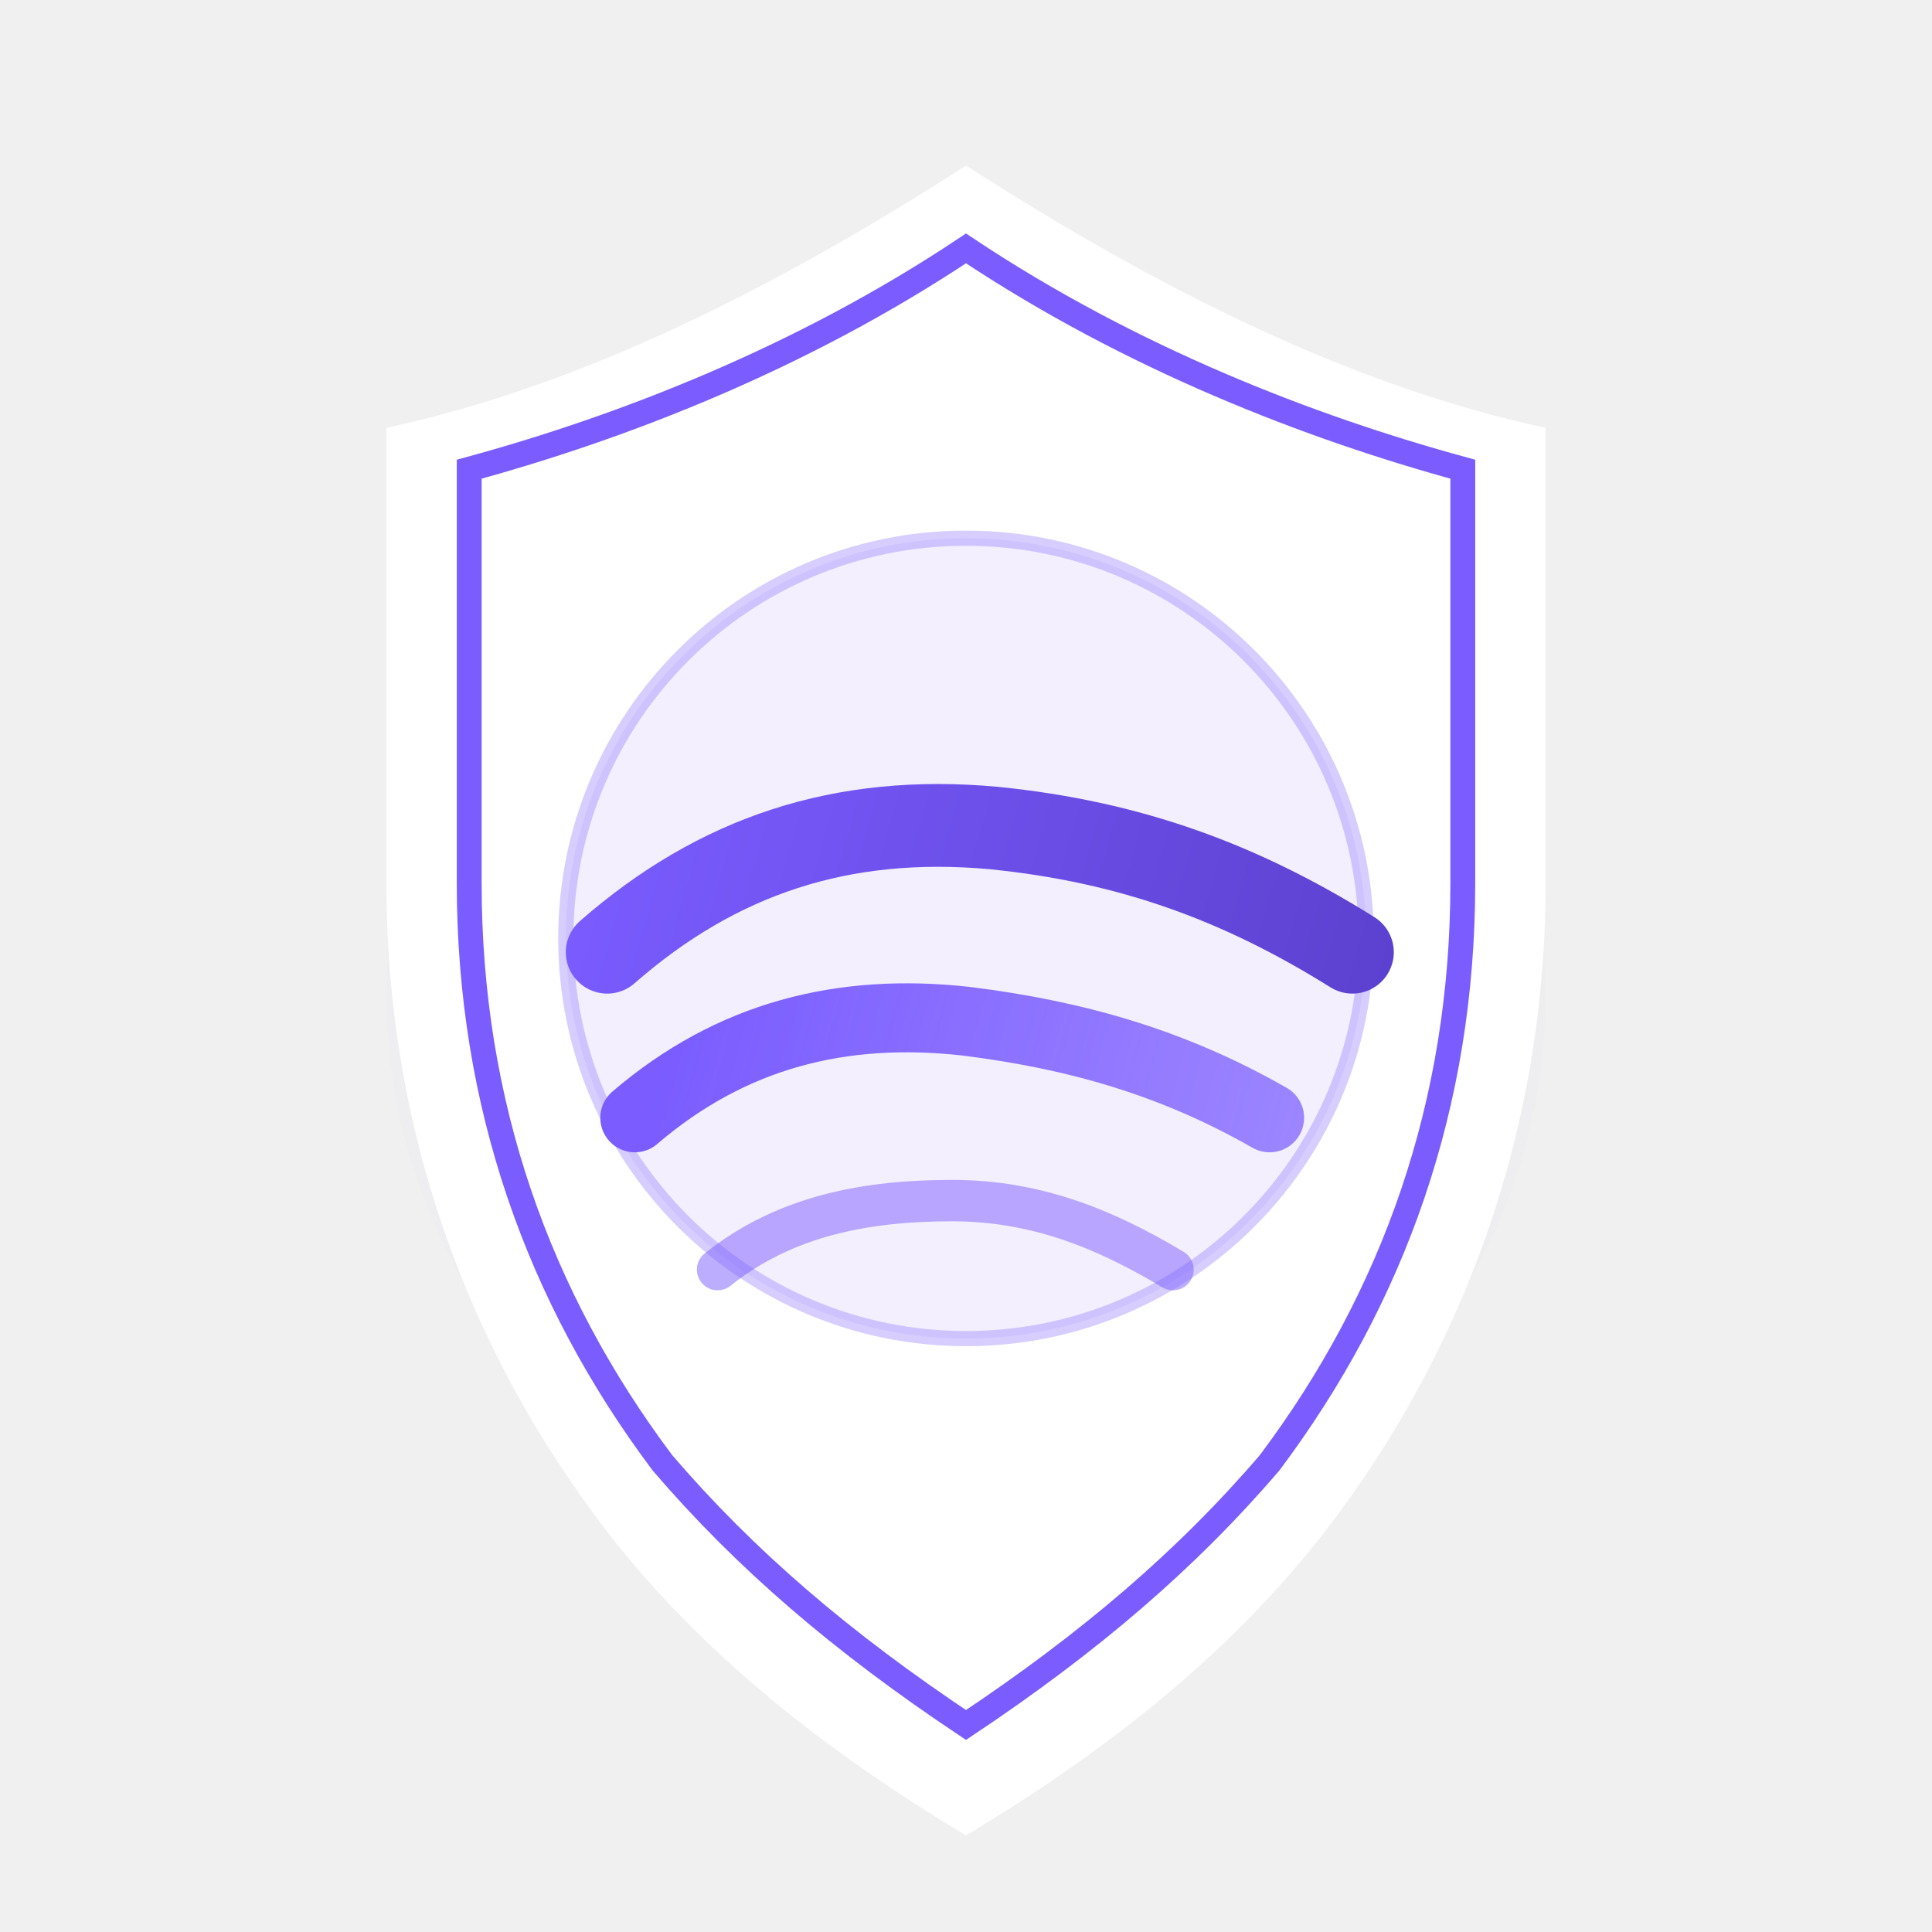
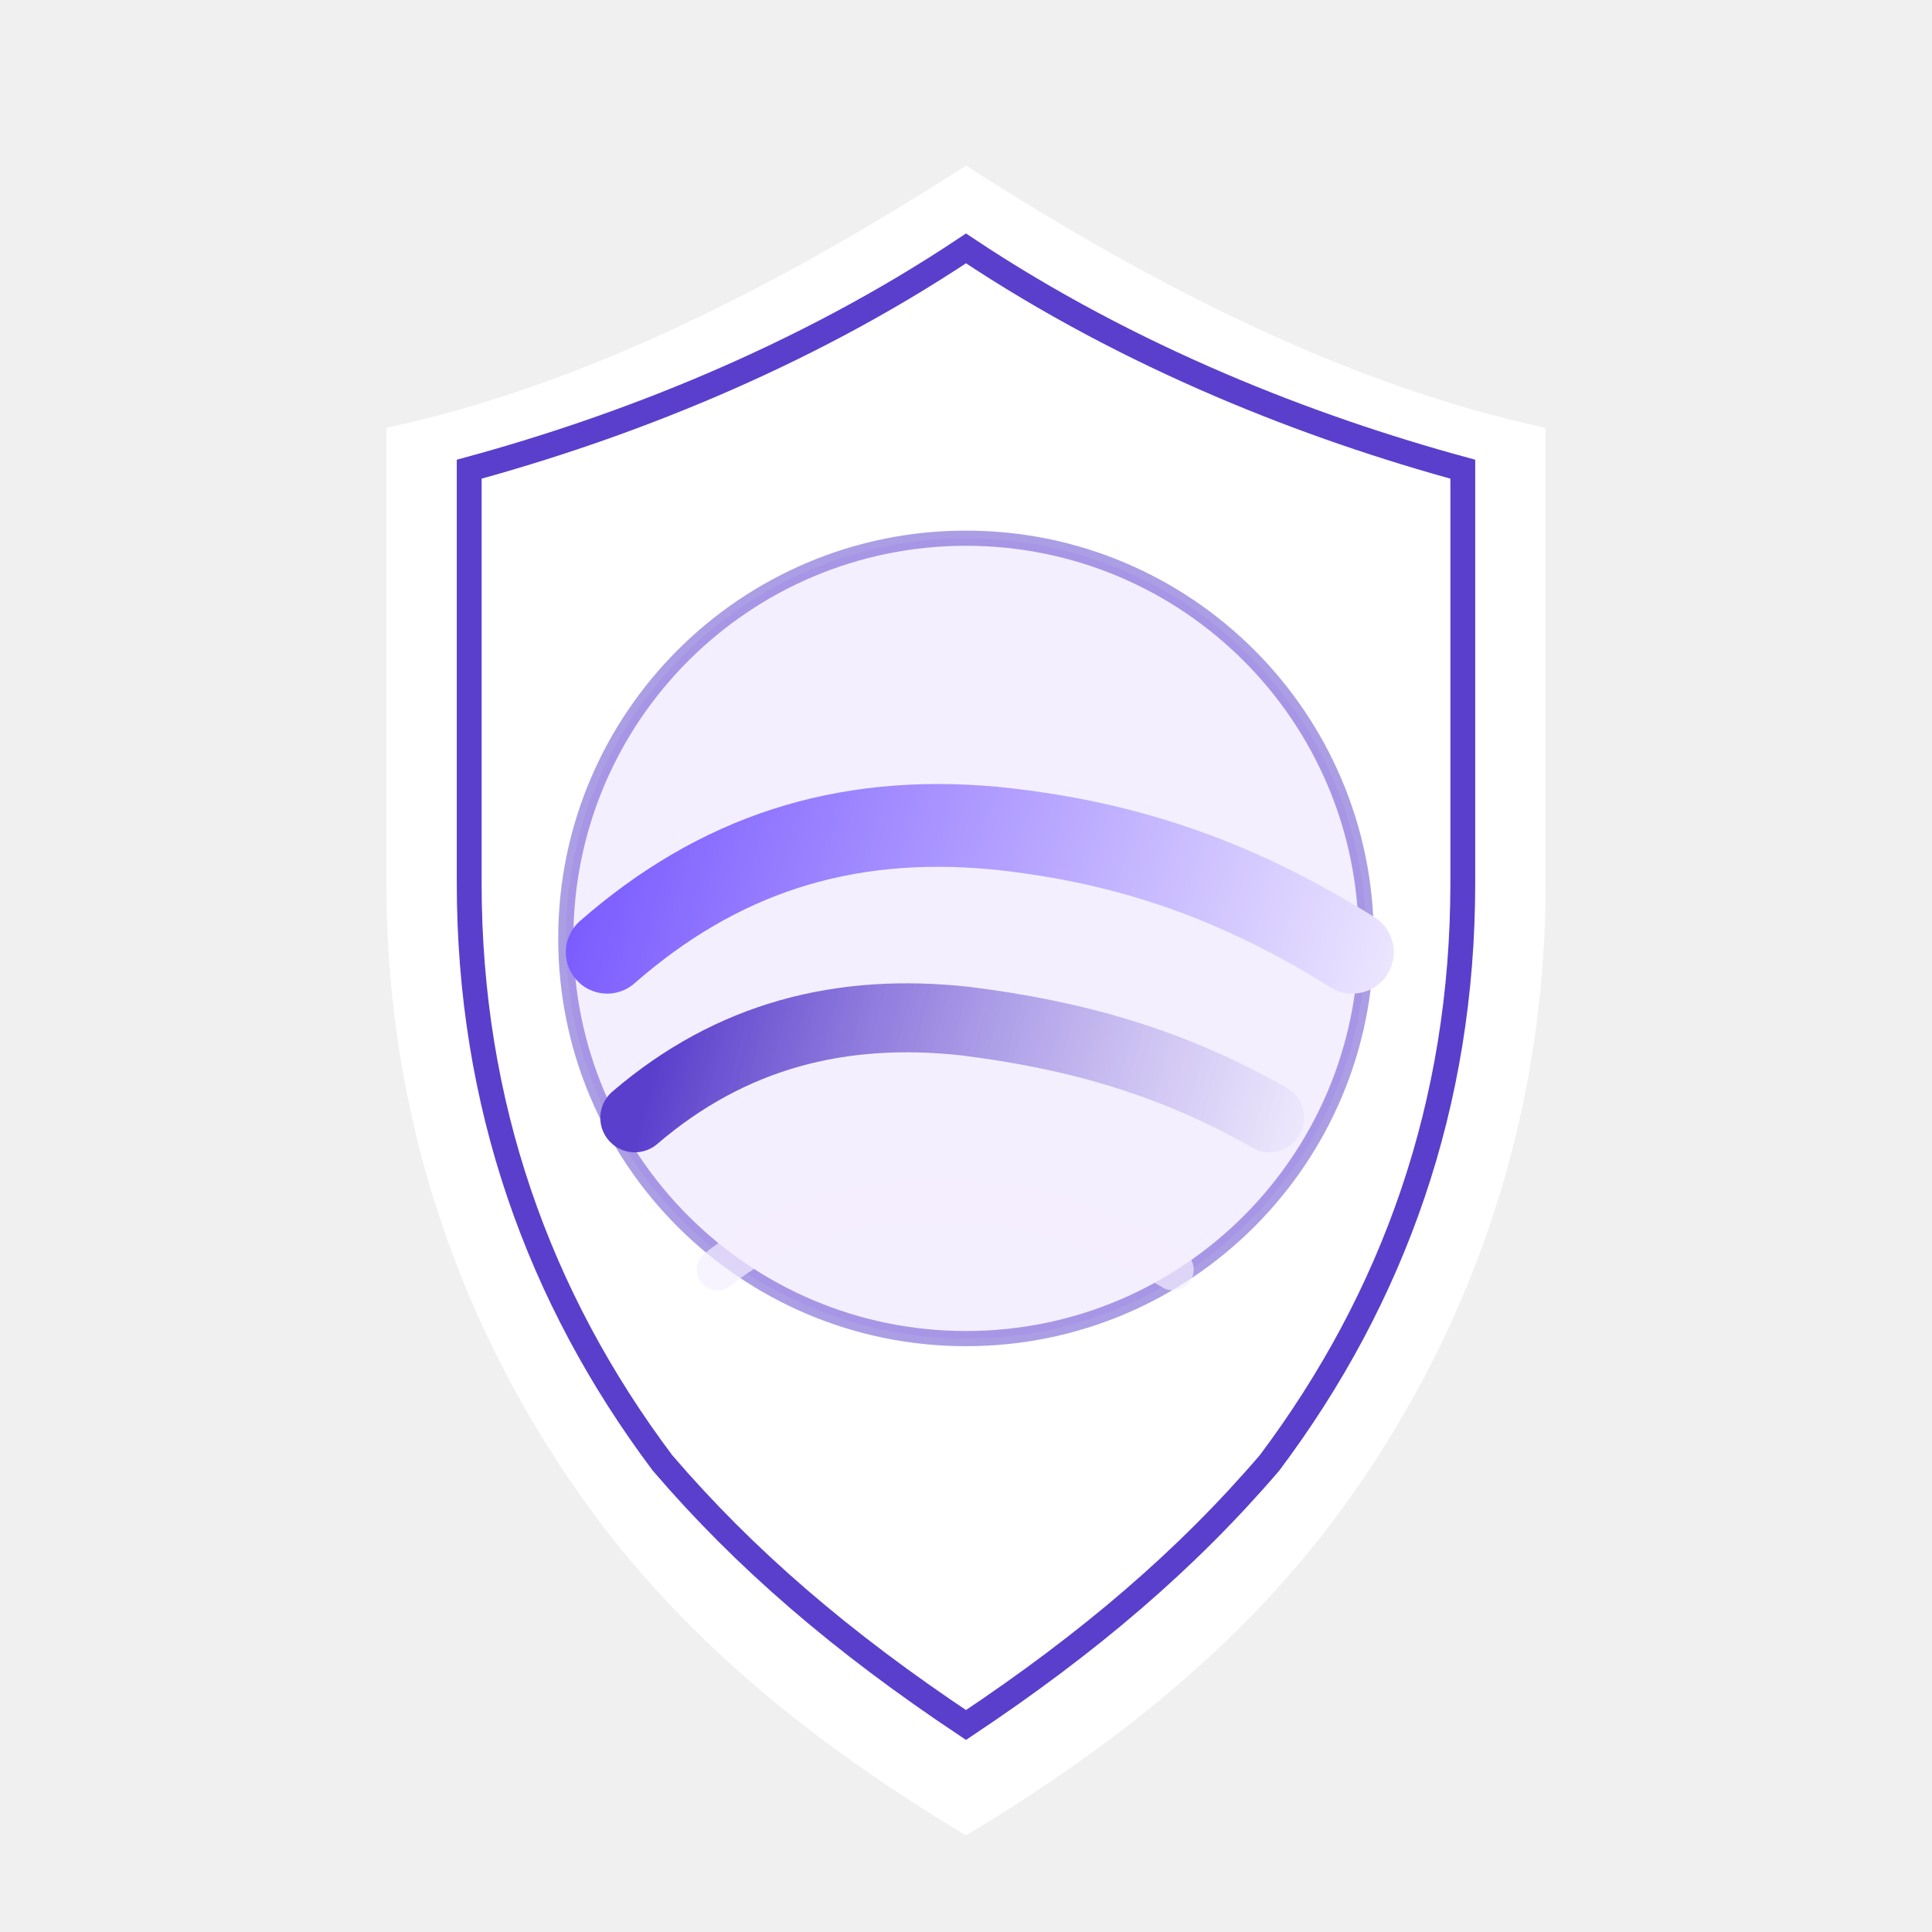
<svg xmlns="http://www.w3.org/2000/svg" width="512" height="512" viewBox="0 0 140 140" fill="none" role="img" aria-labelledby="sw-title sw-desc">
  <defs>
    <linearGradient id="sw-wave-main" x1="42" y1="64" x2="102" y2="81" gradientUnits="userSpaceOnUse">
      <stop offset="0" stop-color="#7a5cff" />
-       <stop offset="1" stop-color="#5a3fcc" />
+       <stop offset="1" stop-color="#f4efff" />
    </linearGradient>
    <linearGradient id="sw-wave-accent" x1="47" y1="79" x2="95" y2="92" gradientUnits="userSpaceOnUse">
-       <stop offset="0" stop-color="#7a5cff" />
-       <stop offset="1" stop-color="#7a5cff" stop-opacity="0.7" />
+       <stop offset="0" stop-color="#5a3fcc" />
+       <stop offset="1" stop-color="#f4efff" stop-opacity="0.7" />
    </linearGradient>
-     <radialGradient id="sw-ambient" cx="0" cy="0" r="1" gradientUnits="userSpaceOnUse" gradientTransform="translate(70 72) rotate(90) scale(48)">
-       <stop offset="0" stop-color="#7a5cff" stop-opacity="0.08" />
-       <stop offset="1" stop-color="#7a5cff" stop-opacity="0" />
-     </radialGradient>
  </defs>
-   <circle cx="70" cy="72" r="42" fill="url(#sw-ambient)" />
  <path d="M70 12C56 21 42 28 28 31v33c0 18 6 34 16 47 7 9 16 16 26 22 10-6 19-13 26-22 10-13 16-29 16-47V31c-14-3-28-10-42-19z" fill="#ffffff" />
-   <path d="M70 18C58 26 45 31 34 34v30c0 16 5 30 14 42 6 7 13 13 22 19 9-6 16-12 22-19 9-12 14-26 14-42V34c-11-3-24-8-36-16z" fill="none" stroke="#7a5cff" stroke-width="1.8" />
+   <path d="M70 18C58 26 45 31 34 34v30c0 16 5 30 14 42 6 7 13 13 22 19 9-6 16-12 22-19 9-12 14-26 14-42V34c-11-3-24-8-36-16z" fill="none" stroke="#5a3fcc" stroke-width="1.8" />
  <circle cx="70" cy="68" r="29" fill="#f4efff" />
-   <circle cx="70" cy="68" r="29" fill="none" stroke="#7a5cff" stroke-opacity="0.3" stroke-width="1.1" />
+   <circle cx="70" cy="68" r="29" fill="none" stroke="#5a3fcc" stroke-opacity="0.5" stroke-width="1.1" />
  <path d="M44 69c8-7 17-10 28-9 10 1 18 4 26 9" stroke="url(#sw-wave-main)" stroke-width="6" stroke-linecap="round" />
  <path d="M46 81c7-6 15-8 24-7 8 1 15 3 22 7" stroke="url(#sw-wave-accent)" stroke-width="5" stroke-linecap="round" />
-   <path d="M52 92c5-4 11-5 17-5 6 0 11 2 16 5" stroke="#7a5cff" stroke-opacity="0.5" stroke-width="3" stroke-linecap="round" />
+   <path d="M52 92c5-4 11-5 17-5 6 0 11 2 16 5" stroke="#f4efff" stroke-opacity="0.7" stroke-width="3" stroke-linecap="round" />
</svg>
